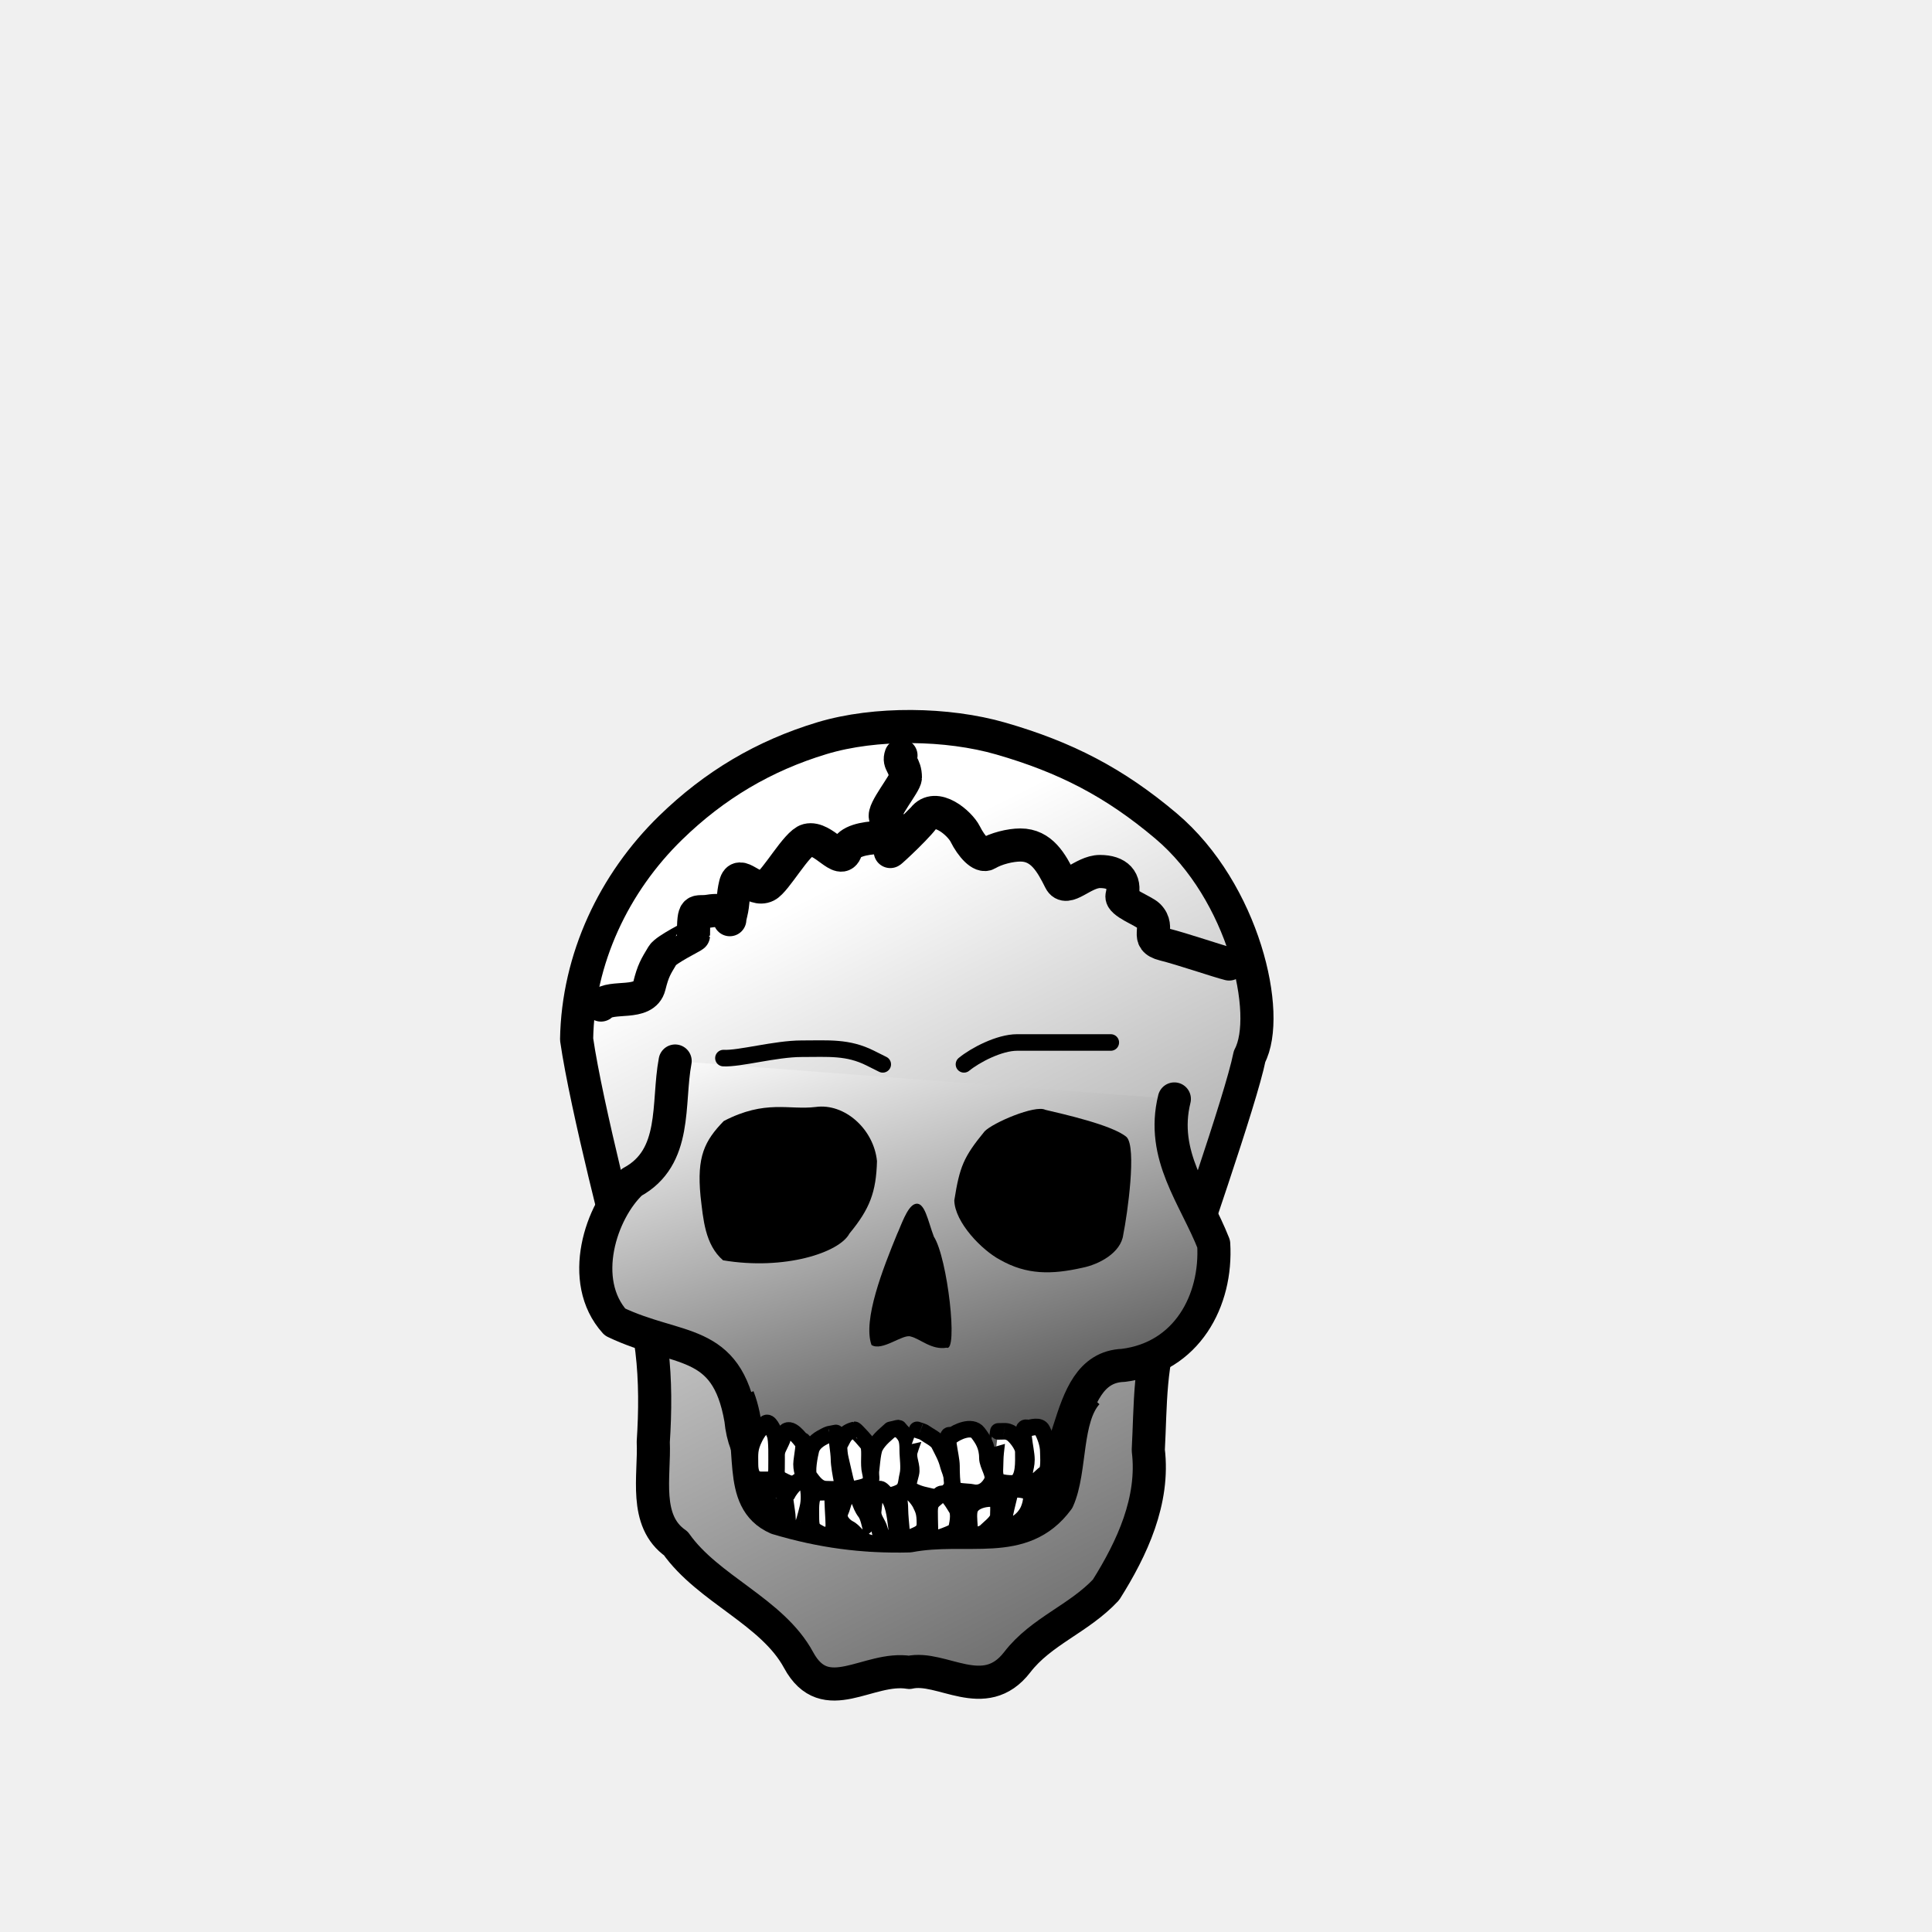
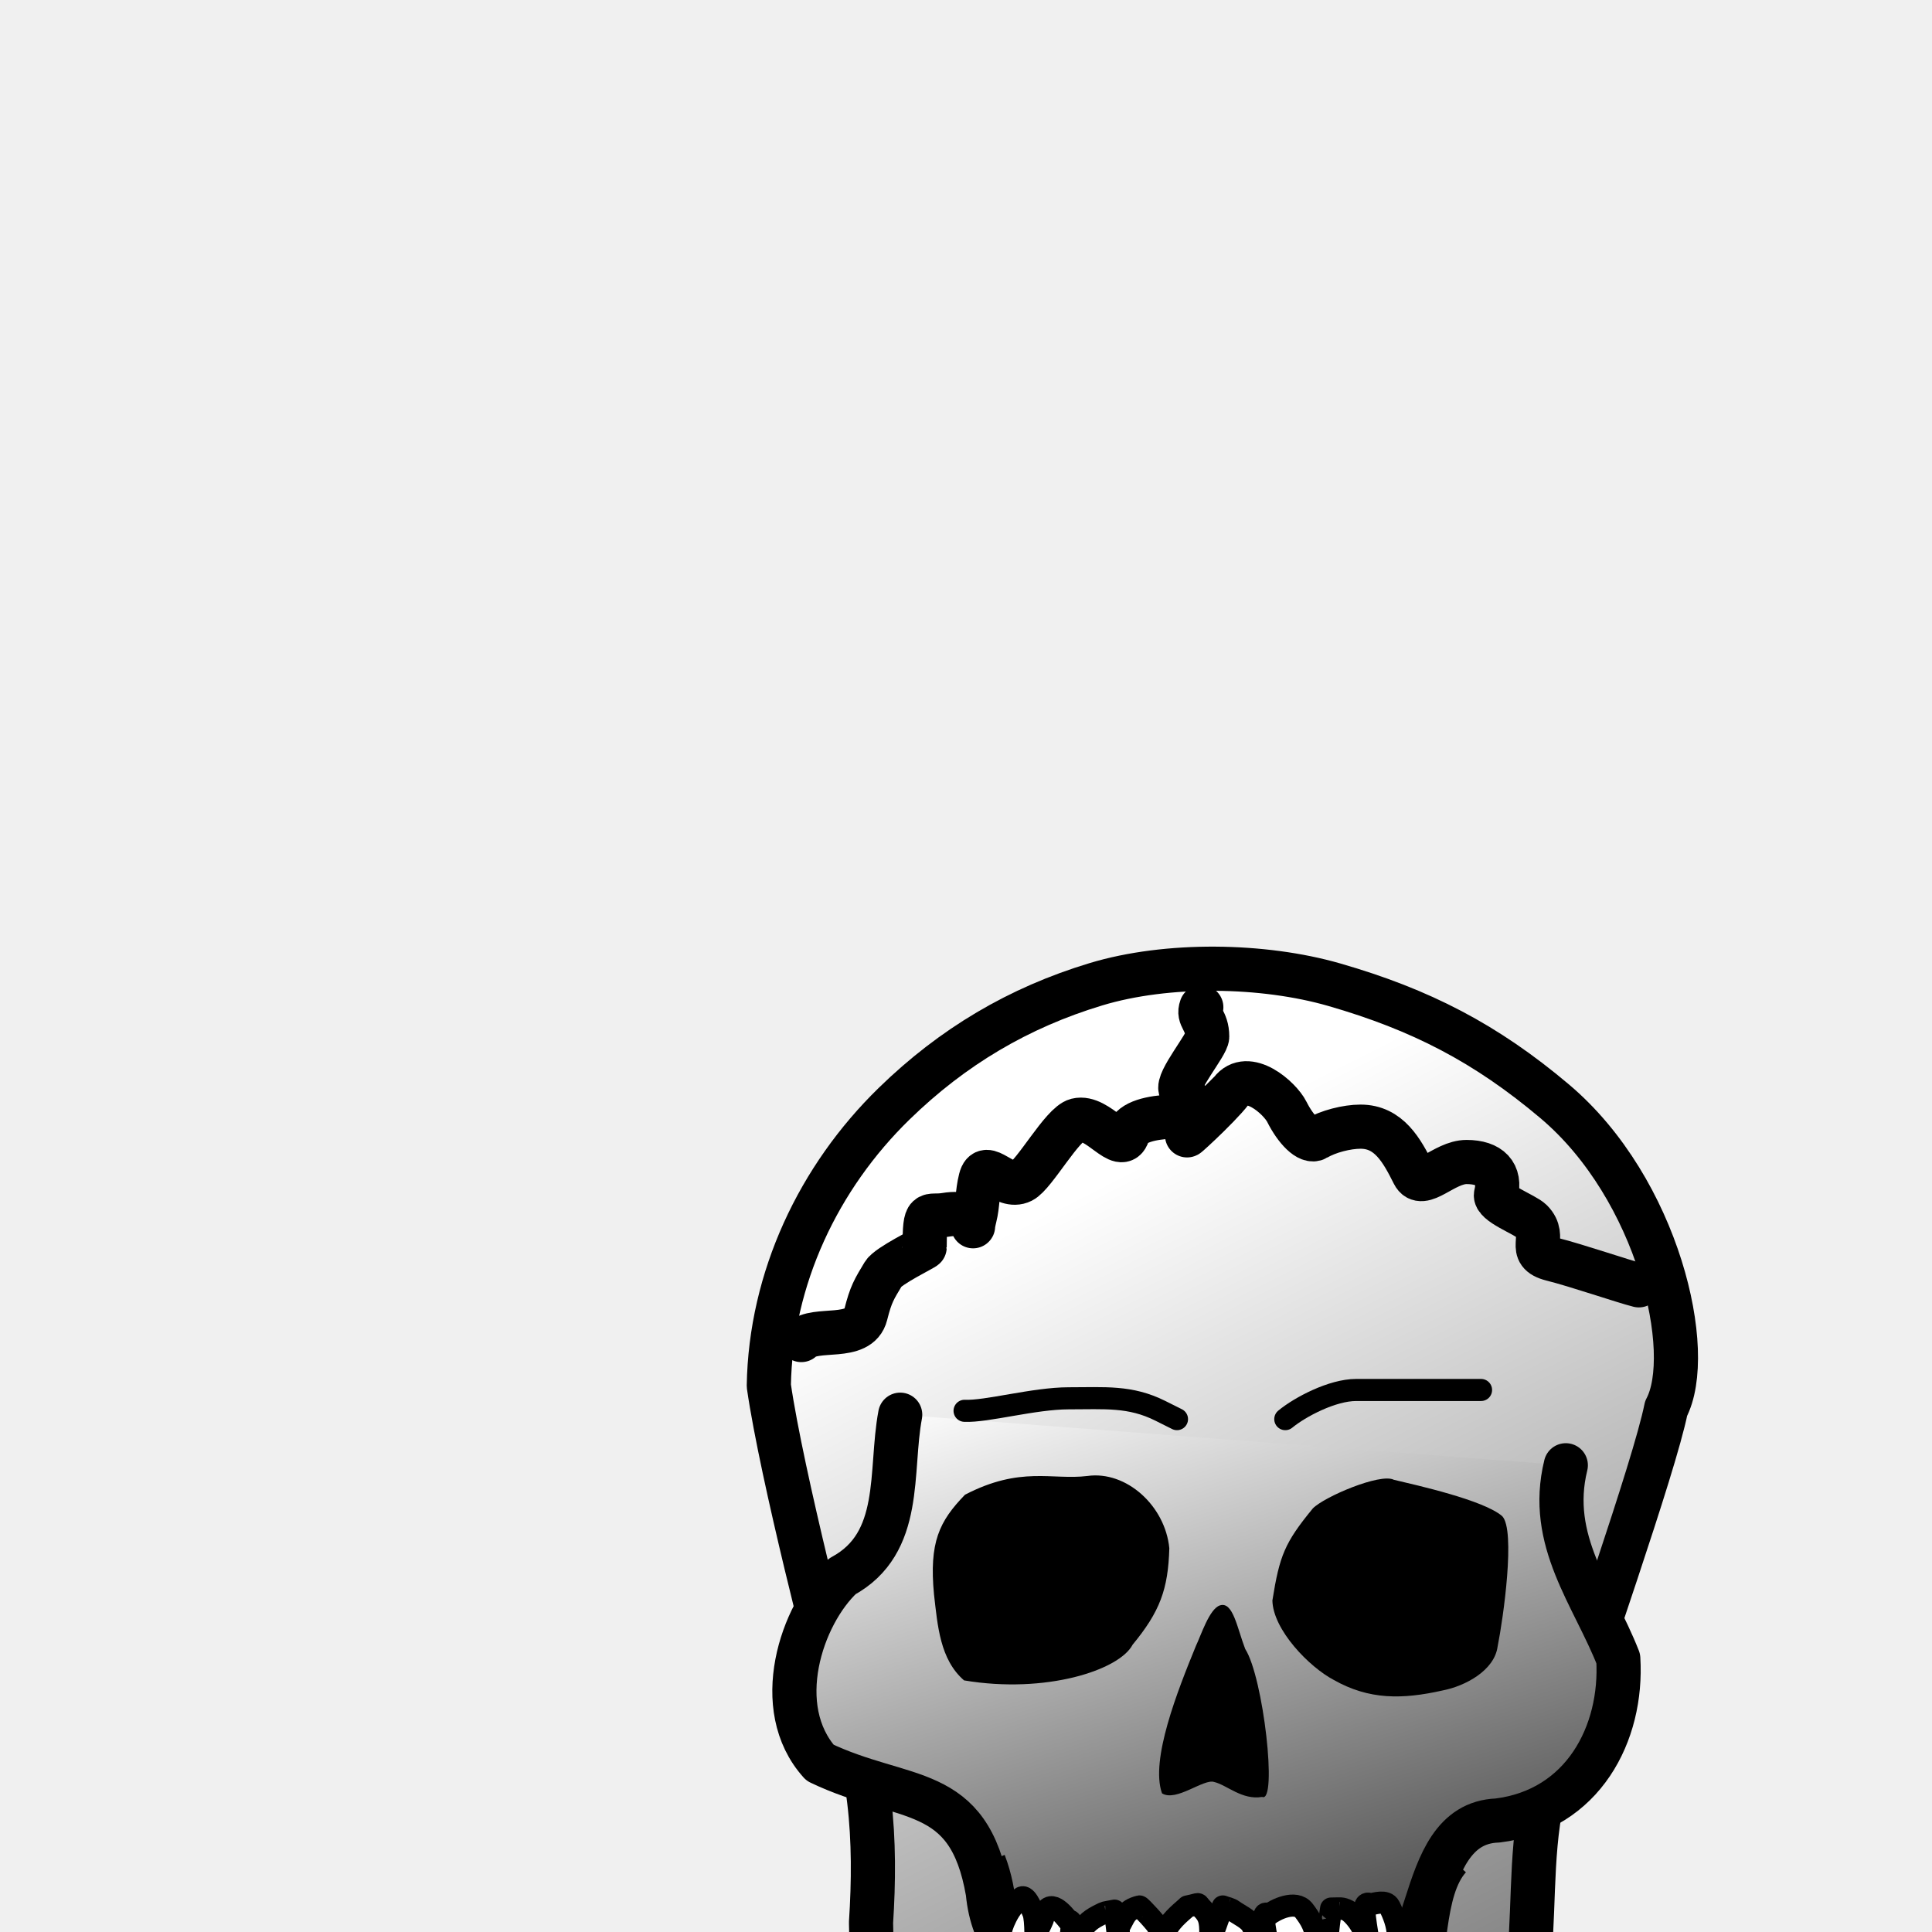
- <svg xmlns="http://www.w3.org/2000/svg" xmlns:xlink="http://www.w3.org/1999/xlink" width="700pt" height="700pt" id="svg36220" version="1.0">
+ <svg xmlns="http://www.w3.org/2000/svg" xmlns:xlink="http://www.w3.org/1999/xlink" viewBox="-0.0 -0.0 700.0 700.0" width="700pt" height="700pt" id="svg36220" version="1.0">
  <defs id="defs36222">
    <linearGradient xlink:href="#linearGradient5175" id="linearGradient2365" x1="317.823" y1="251.519" x2="716.784" y2="1040.894" gradientUnits="userSpaceOnUse" gradientTransform="matrix(0.75455,0,0,0.75455,109.5361,264.4223)" />
    <linearGradient xlink:href="#linearGradient5175" id="linearGradient2373" x1="403.641" y1="286.734" x2="535.965" y2="715.779" gradientUnits="userSpaceOnUse" gradientTransform="matrix(0.75455,0,0,0.75455,109.5361,264.4223)" />
    <linearGradient id="linearGradient5175">
      <stop style="stop-color:#ffffff;stop-opacity:1;" offset="0" id="stop5177" />
      <stop style="stop-color:#000000;stop-opacity:1;" offset="1" id="stop5179" />
    </linearGradient>
  </defs>
  <g id="layer1">
    <path style="fill:url(#linearGradient2365);fill-opacity:1;fill-rule:evenodd;stroke:#000000;stroke-width:16;stroke-linecap:round;stroke-linejoin:round;stroke-miterlimit:4;stroke-dasharray:none;stroke-opacity:1" d="M 278.555,502.106 C 279.206,463.148 296.63,426.511 323.973,399.881 C 345.158,379.247 369.055,365.085 397.078,356.617 C 422.917,348.81 457.725,349.36 483.454,356.783 C 514.766,365.815 538.386,377.996 563.268,399.003 C 600.99,430.851 614.366,490.163 603.662,510.331 C 599.359,531.769 573.486,604.628 563.396,636.812 C 555.051,656.711 555.882,679.295 554.721,700.553 C 557.711,724.866 546.887,748.055 534.31,768.027 C 521.195,782.061 502.984,787.964 491.42,802.986 C 475.541,823.614 454.905,804.327 439.264,807.929 C 419.419,804.706 398.757,825.934 385.783,801.94 C 373.087,778.461 342.096,767.775 326.496,745.643 C 310.8,734.742 316.321,712.984 315.587,696.571 C 317.498,667.256 316.042,636.879 303.072,609.984 C 301.802,606.263 283.262,534.73 278.555,502.106 z " id="path1328" />
    <path style="fill:url(#linearGradient2373);fill-opacity:1;fill-rule:evenodd;stroke:#000000;stroke-width:16;stroke-linecap:round;stroke-linejoin:round;stroke-miterlimit:4;stroke-dasharray:none;stroke-opacity:1" d="M 326.157,512.572 C 322.279,533.141 327.49,559.097 305.202,571.133 C 290.246,585.036 279.129,618.723 297.104,638.668 C 327.642,653.285 351.006,645.719 357.902,685.662 C 361.239,721.383 396.858,723.575 417.284,721.536 C 439.702,721.9 471.228,722.842 492.555,721.325 C 521.998,720.239 510.607,660.712 542.589,659.605 C 573.527,655.811 587.975,628.097 586.332,600.952 C 577.289,577.919 560.575,558.281 567.32,530.896" id="path2239" />
    <path style="fill:#000000;fill-opacity:1;fill-rule:evenodd;stroke:none;stroke-width:16;stroke-linecap:round;stroke-linejoin:round;stroke-miterlimit:4;stroke-dasharray:none;stroke-opacity:1" d="M 475.657,546.536 C 465.449,558.982 463.618,563.6 461.011,579.895 C 461.257,590.551 474.376,604.015 483.243,608.67 C 495.99,615.891 508.039,615.791 522.773,612.465 C 530.865,610.884 541.482,605.267 542.624,596.526 C 544.689,586.24 549.173,554.384 544.276,549.33 C 537.58,543.507 513.225,538.109 504.976,536.138 C 500.083,533.653 479.754,542.327 475.657,546.536 z " id="path2206" />
    <path style="fill:#000000;fill-opacity:1;fill-rule:evenodd;stroke:none;stroke-width:16;stroke-linecap:round;stroke-linejoin:round;stroke-miterlimit:4;stroke-dasharray:none;stroke-opacity:1" d="M 349.633,541.567 C 340.306,551.204 336.592,558.769 338.417,577.792 C 339.723,589.015 340.565,601.275 349.299,608.838 C 378.99,613.826 405.572,605.1 410.364,595.909 C 420.237,583.941 423.251,575.851 423.668,560.953 C 422.159,545.548 408.072,532.799 393.992,534.775 C 381.135,536.341 369.819,531.078 349.633,541.567 z " id="path2204" />
    <path style="fill:#000000;fill-opacity:1;fill-rule:evenodd;stroke:none;stroke-width:16;stroke-linecap:round;stroke-linejoin:round;stroke-miterlimit:4;stroke-dasharray:none;stroke-opacity:1" d="M 441.974,581.675 C 438.161,582.931 435.103,592.625 433.332,596.272 C 426.676,612.532 416.683,637.727 421.023,649.763 C 426.154,652.975 436.153,644.328 439.944,645.657 C 444.515,646.734 450.067,652.309 457.295,651.058 C 462.943,653.492 457.744,607.636 451.162,597.459 C 448.227,589.823 446.75,580.101 441.974,581.675 z " id="path2228" />
    <path style="fill:none;fill-opacity:1;fill-rule:evenodd;stroke:#000000;stroke-width:16;stroke-linecap:butt;stroke-linejoin:round;stroke-miterlimit:4;stroke-dasharray:none;stroke-opacity:1" d="M 356.553,674.954 C 365.553,698.198 355.263,724.569 375.417,733.434 C 396.845,739.841 416.957,742.528 439.223,741.978 C 467.355,736.633 493.816,747.93 511.066,724.477 C 517.526,710.019 514.333,685.052 525.185,673.003" id="path2244" />
    <path style="fill:#ffffff;fill-opacity:1;fill-rule:evenodd;stroke:#000000;stroke-width:8;stroke-linecap:butt;stroke-linejoin:round;stroke-miterlimit:4;stroke-dasharray:none;stroke-opacity:1" d="M 430.22,690.744 C 428.941,692.08 424.621,695.15 422.675,699.044 C 421.22,701.952 421.04,710.107 420.411,712.625 C 419.069,717.994 421.12,719.771 424.938,721.68 C 428.408,723.415 432.311,722.144 434.747,720.926 C 438.15,719.224 437.679,715.99 438.52,712.625 C 439.397,709.116 438.52,704.166 438.52,700.553 C 438.52,695.924 438.091,694.087 435.502,691.498 C 433.324,689.32 435.473,689.693 430.22,690.744 z " id="path2275" />
    <path style="fill:#ffffff;fill-opacity:1;fill-rule:evenodd;stroke:#000000;stroke-width:8;stroke-linecap:butt;stroke-linejoin:round;stroke-miterlimit:4;stroke-dasharray:none;stroke-opacity:1" d="M 443.047,690.744 C 443.004,690.7 439.811,699.163 439.275,701.307 C 438.435,704.667 440.906,708.364 440.029,711.871 C 438.794,716.812 437.846,718.702 440.784,720.171 C 444.667,722.113 446.729,722.223 450.593,723.189 C 455.218,724.346 458.089,720.739 459.647,718.662 C 461.598,716.061 458.588,709.896 458.138,708.098 C 457.114,703.999 455.538,701.388 453.611,697.535 C 452.507,695.327 448.531,693.536 446.82,692.253 C 445.737,691.44 444.305,691.247 443.047,690.744 z " id="path2277" />
    <path style="fill:#ffffff;fill-opacity:1;fill-rule:evenodd;stroke:#000000;stroke-width:8;stroke-linecap:butt;stroke-linejoin:round;stroke-miterlimit:4;stroke-dasharray:none;stroke-opacity:1" d="M 459.647,693.762 C 455.824,690.894 459.647,703.319 459.647,708.098 C 459.647,711.703 459.786,716.199 460.402,718.662 C 460.95,720.855 467.897,720.536 469.457,720.926 C 474.269,722.129 477.537,719.102 479.266,715.644 C 480.86,712.455 477.002,707.884 477.002,704.326 C 477.002,698.439 474.6,695.087 472.475,692.253 C 469.468,688.244 462.037,691.85 459.647,693.762 z " id="path2279" />
    <path style="fill:#ffffff;fill-opacity:1;fill-rule:evenodd;stroke:#000000;stroke-width:8;stroke-linecap:butt;stroke-linejoin:round;stroke-miterlimit:4;stroke-dasharray:none;stroke-opacity:1" d="M 482.284,691.498 C 482.267,691.476 480.775,701.757 480.775,705.08 C 480.775,709.444 480.083,711.996 481.529,714.889 C 482.375,716.58 489.505,716.938 490.584,716.398 C 494.954,714.213 494.357,706.052 494.357,701.307 C 494.357,698.179 490.101,693.143 488.32,692.253 C 486.065,691.125 485.668,691.498 482.284,691.498 z " id="path2281" />
    <path style="fill:#ffffff;fill-opacity:1;fill-rule:evenodd;stroke:#000000;stroke-width:8;stroke-linecap:butt;stroke-linejoin:round;stroke-miterlimit:4;stroke-dasharray:none;stroke-opacity:1" d="M 496.62,689.989 C 492.116,687.737 495.866,700.043 495.866,705.08 C 495.866,710.108 493.478,711.454 496.62,715.644 C 498.949,718.748 502.904,712.879 504.92,711.871 C 507.138,710.762 506.43,703.679 506.43,701.307 C 506.43,697.416 504.799,693.519 503.411,690.744 C 502.213,688.347 498.126,689.688 496.62,689.989 z " id="path2283" />
    <path style="fill:#ffffff;fill-opacity:1;fill-rule:evenodd;stroke:#000000;stroke-width:8;stroke-linecap:butt;stroke-linejoin:round;stroke-miterlimit:4;stroke-dasharray:none;stroke-opacity:1" d="M 403.811,692.253 C 403.829,692.217 405.32,701.699 405.32,705.08 C 405.32,707.587 406.186,712.428 406.829,715.644 C 407.777,720.384 402.989,719.416 399.283,719.416 C 395.205,719.416 392.988,716.053 390.983,713.38 C 389.416,711.291 391.199,702.71 391.738,700.553 C 392.66,696.865 396.236,694.908 398.529,693.762 C 400.828,692.612 399.701,693.075 403.811,692.253 z " id="path2287" />
    <path style="fill:#ffffff;fill-opacity:1;fill-rule:evenodd;stroke:#000000;stroke-width:8;stroke-linecap:butt;stroke-linejoin:round;stroke-miterlimit:4;stroke-dasharray:none;stroke-opacity:1" d="M 387.211,696.025 C 389.556,694.853 387.211,704.459 387.211,707.344 C 387.211,711.777 389.162,712.495 387.211,716.398 C 385.647,719.526 378.03,715.203 377.402,714.889 C 374.358,713.367 374.383,708.581 374.383,705.08 C 374.383,701.372 377.504,697.124 378.156,694.516 C 380.031,687.017 385.168,693.472 387.211,696.025 z " id="path2289" />
    <path style="fill:#ffffff;fill-opacity:1;fill-rule:evenodd;stroke:#000000;stroke-width:8;stroke-linecap:butt;stroke-linejoin:round;stroke-miterlimit:4;stroke-dasharray:none;stroke-opacity:1" d="M 405.32,698.289 C 407.632,694.596 407.546,692.074 412.865,690.744 C 413.223,690.654 419.447,697.453 419.656,698.289 C 420.542,701.83 419.424,707.169 420.411,711.116 C 421.731,716.398 419.734,717.699 415.884,718.662 C 410.534,719.999 409.562,719.786 408.338,714.889 C 407.591,711.902 406.629,707.299 406.074,705.08 C 405.526,702.888 405.32,700.614 405.32,698.289 z " id="path2291" />
    <path style="fill:#ffffff;fill-opacity:1;fill-rule:evenodd;stroke:#000000;stroke-width:8;stroke-linecap:butt;stroke-linejoin:round;stroke-miterlimit:4;stroke-dasharray:none;stroke-opacity:1" d="M 374.383,693.007 C 375.43,695.722 375.138,704.269 375.138,709.607 C 375.138,715.457 372.755,714.889 367.592,714.889 C 363.469,714.889 362.311,711.527 362.311,707.344 C 362.311,702.264 361.883,699.898 364.574,694.516 C 366.364,690.937 367.836,689.746 369.856,687.725 C 371.496,686.086 373.522,690.854 374.383,693.007 z " id="path2295" />
    <path style="fill:#ffffff;fill-opacity:1;fill-rule:evenodd;stroke:#000000;stroke-width:8;stroke-linecap:butt;stroke-linejoin:round;stroke-miterlimit:4;stroke-dasharray:none;stroke-opacity:1" d="M 380.42,721.68 C 377.574,718.835 380.42,729.729 380.42,733.753 C 380.42,738.332 381.892,739.035 386.456,739.035 C 387.758,739.035 389.861,729.941 390.229,728.471 C 391.121,724.901 390.917,720.661 390.229,717.907 C 388.307,710.22 381.244,719.619 380.42,721.68 z " id="path2299" />
    <path style="fill:#ffffff;fill-opacity:1;fill-rule:evenodd;stroke:#000000;stroke-width:8;stroke-linecap:butt;stroke-linejoin:round;stroke-miterlimit:4;stroke-dasharray:none;stroke-opacity:1" d="M 433.993,744.317 C 433.343,741.717 432.917,733.976 431.729,729.226 C 430.598,724.702 429.714,723.438 426.447,720.171 C 422.408,716.132 422.131,728.169 421.92,729.226 C 421.096,733.345 424.065,735.544 424.938,739.035 C 426.008,743.314 428.531,744.317 433.993,744.317 z " id="path2301" />
    <path style="fill:#ffffff;fill-opacity:1;fill-rule:evenodd;stroke:#000000;stroke-width:8;stroke-linecap:butt;stroke-linejoin:round;stroke-miterlimit:4;stroke-dasharray:none;stroke-opacity:1" d="M 435.502,744.317 C 436.723,749.203 434.747,734.262 434.747,729.226 C 434.747,724.393 433.414,723.768 436.256,720.926 C 439.295,717.887 443.959,725.012 444.556,726.207 C 446.199,729.493 446.82,730.882 446.82,736.017 C 446.82,740.668 443.315,741.165 440.029,742.808 C 435.599,745.023 449.607,741.496 435.502,744.317 z " id="path2303" />
    <path style="fill:#ffffff;fill-opacity:1;fill-rule:evenodd;stroke:#000000;stroke-width:8;stroke-linecap:butt;stroke-linejoin:round;stroke-miterlimit:4;stroke-dasharray:none;stroke-opacity:1" d="M 449.838,744.317 C 449.217,744.627 449.084,733.184 449.084,729.98 C 449.084,725.264 450.962,725.084 453.611,722.435 C 457.083,718.963 461.084,727.369 461.911,728.471 C 463.926,731.157 462.39,737.119 461.911,739.035 C 461.537,740.53 451.673,743.583 449.838,744.317 z " id="path2305" />
    <path style="fill:#ffffff;fill-opacity:1;fill-rule:evenodd;stroke:#000000;stroke-width:8;stroke-linecap:butt;stroke-linejoin:round;stroke-miterlimit:4;stroke-dasharray:none;stroke-opacity:1" d="M 422.675,742.808 C 421.632,746.977 420.726,734.173 418.147,730.735 C 414.549,725.937 416.656,724.33 411.356,721.68 C 408.323,720.163 407.075,727.98 406.074,729.98 C 404.047,734.034 408.233,737.473 409.847,738.28 C 412.837,739.775 413.583,742.412 417.393,744.317 C 419.151,745.196 419.969,745.338 421.92,745.826" id="path2307" />
    <path style="fill:#ffffff;fill-opacity:1;fill-rule:evenodd;stroke:#000000;stroke-width:8;stroke-linecap:butt;stroke-linejoin:round;stroke-miterlimit:4;stroke-dasharray:none;stroke-opacity:1" d="M 402.302,739.789 C 403.434,740.356 402.302,728.548 402.302,725.453 C 402.302,719.581 401.779,720.926 395.511,720.926 C 391.178,720.926 391.738,728.258 391.738,732.244 C 391.738,737.509 391.991,738.784 395.511,740.544 C 398.709,742.143 398.293,742.796 402.302,739.789 z " id="path2309" />
    <path style="fill:#ffffff;fill-opacity:1;fill-rule:evenodd;stroke:#000000;stroke-width:8;stroke-linecap:butt;stroke-linejoin:round;stroke-miterlimit:4;stroke-dasharray:none;stroke-opacity:1" d="M 466.438,742.053 C 470.544,744.106 466.649,732.576 468.702,728.471 C 470.395,725.085 475.236,723.944 478.511,723.944 C 483.289,723.944 482.284,728.002 482.284,732.244 C 482.284,734.983 478.132,737.905 476.248,739.789 C 474.284,741.753 469.524,742.053 466.438,742.053 z " id="path2311" />
    <path style="fill:#ffffff;fill-opacity:1;fill-rule:evenodd;stroke:#000000;stroke-width:8;stroke-linecap:butt;stroke-linejoin:round;stroke-miterlimit:4;stroke-dasharray:none;stroke-opacity:1" d="M 485.302,737.526 C 483.523,739.305 485.624,730.201 487.566,722.435 C 488.585,718.36 493.13,719.487 495.866,720.171 C 500.11,721.232 497.456,728.309 496.62,729.98 C 494.472,734.277 490.113,737.526 485.302,737.526 z " id="path2313" />
    <path style="fill:none;fill-opacity:0.75;fill-rule:evenodd;stroke:#000000;stroke-width:16;stroke-linecap:round;stroke-linejoin:round;stroke-miterlimit:4;stroke-dasharray:none;stroke-opacity:1" d="M 435.258,364.944 C 433.835,368.857 437.392,369.312 437.392,375.615 C 437.392,378.49 426.23,391.705 427.788,394.823 C 430.035,399.315 436.142,403.176 437.392,404.426 C 438.243,405.277 411.461,401.774 408.647,410.829 C 406.237,418.582 397.859,403.93 390.14,405.86 C 384.855,407.181 374.788,425.624 370.231,427.902 C 363.622,431.207 357.164,419.713 355.292,427.202 C 353.98,432.45 354.365,436.247 353.158,441.074 C 350.968,449.832 356.657,437.81 342.487,440.172 C 336.027,441.249 335.017,437.479 335.017,451.91 C 335.017,452.252 321.801,458.641 320.078,461.514 C 316.736,467.084 315.545,468.839 313.675,476.318 C 311.234,486.085 295.362,480.492 290.332,485.522" id="path2353" />
    <path style="fill:none;fill-opacity:0.75;fill-rule:evenodd;stroke:#000000;stroke-width:16;stroke-linecap:round;stroke-linejoin:round;stroke-miterlimit:4;stroke-dasharray:none;stroke-opacity:1" d="M 431.056,410.344 C 435.68,405.72 440.304,401.096 444.928,396.472 C 449.552,391.848 435.68,405.72 431.056,410.344 C 426.076,415.324 441.77,401.039 445.995,395.405 C 451.97,387.438 463.719,397.773 466.27,402.875 C 469.363,409.061 474.097,414.185 476.941,412.479 C 481.178,409.936 488.006,408.21 492.947,408.21 C 503.216,408.21 507.909,416.792 512.155,425.284 C 515.21,431.393 523.137,421.015 531.363,421.015 C 539.793,421.015 543.918,425.216 542.034,432.753 C 541.218,436.016 552.489,440.008 554.839,442.357 C 560.828,448.347 552.53,453.785 562.308,456.229 C 571.298,458.477 588.211,464.306 593.788,465.7" id="path2357" />
    <path style="fill:none;fill-opacity:0.75;fill-rule:evenodd;stroke:#000000;stroke-width:8;stroke-linecap:round;stroke-linejoin:round;stroke-miterlimit:4;stroke-dasharray:none;stroke-opacity:1" d="M 349.483,511.161 C 357.309,511.559 374.675,506.633 387.211,506.633 C 400.345,506.633 409.482,505.696 420.411,511.161 C 422.45,512.18 424.489,513.2 426.447,514.179" id="path2375" />
    <path style="fill:none;fill-opacity:0.75;fill-rule:evenodd;stroke:#000000;stroke-width:8;stroke-linecap:round;stroke-linejoin:round;stroke-miterlimit:4;stroke-dasharray:none;stroke-opacity:1" d="M 465.684,514.179 C 471.109,509.723 482.743,503.615 491.339,503.615 C 500.892,503.615 508.853,503.615 518.502,503.615 C 524.539,503.615 530.575,503.615 536.612,503.615" id="path2377" />
  </g>
</svg>
